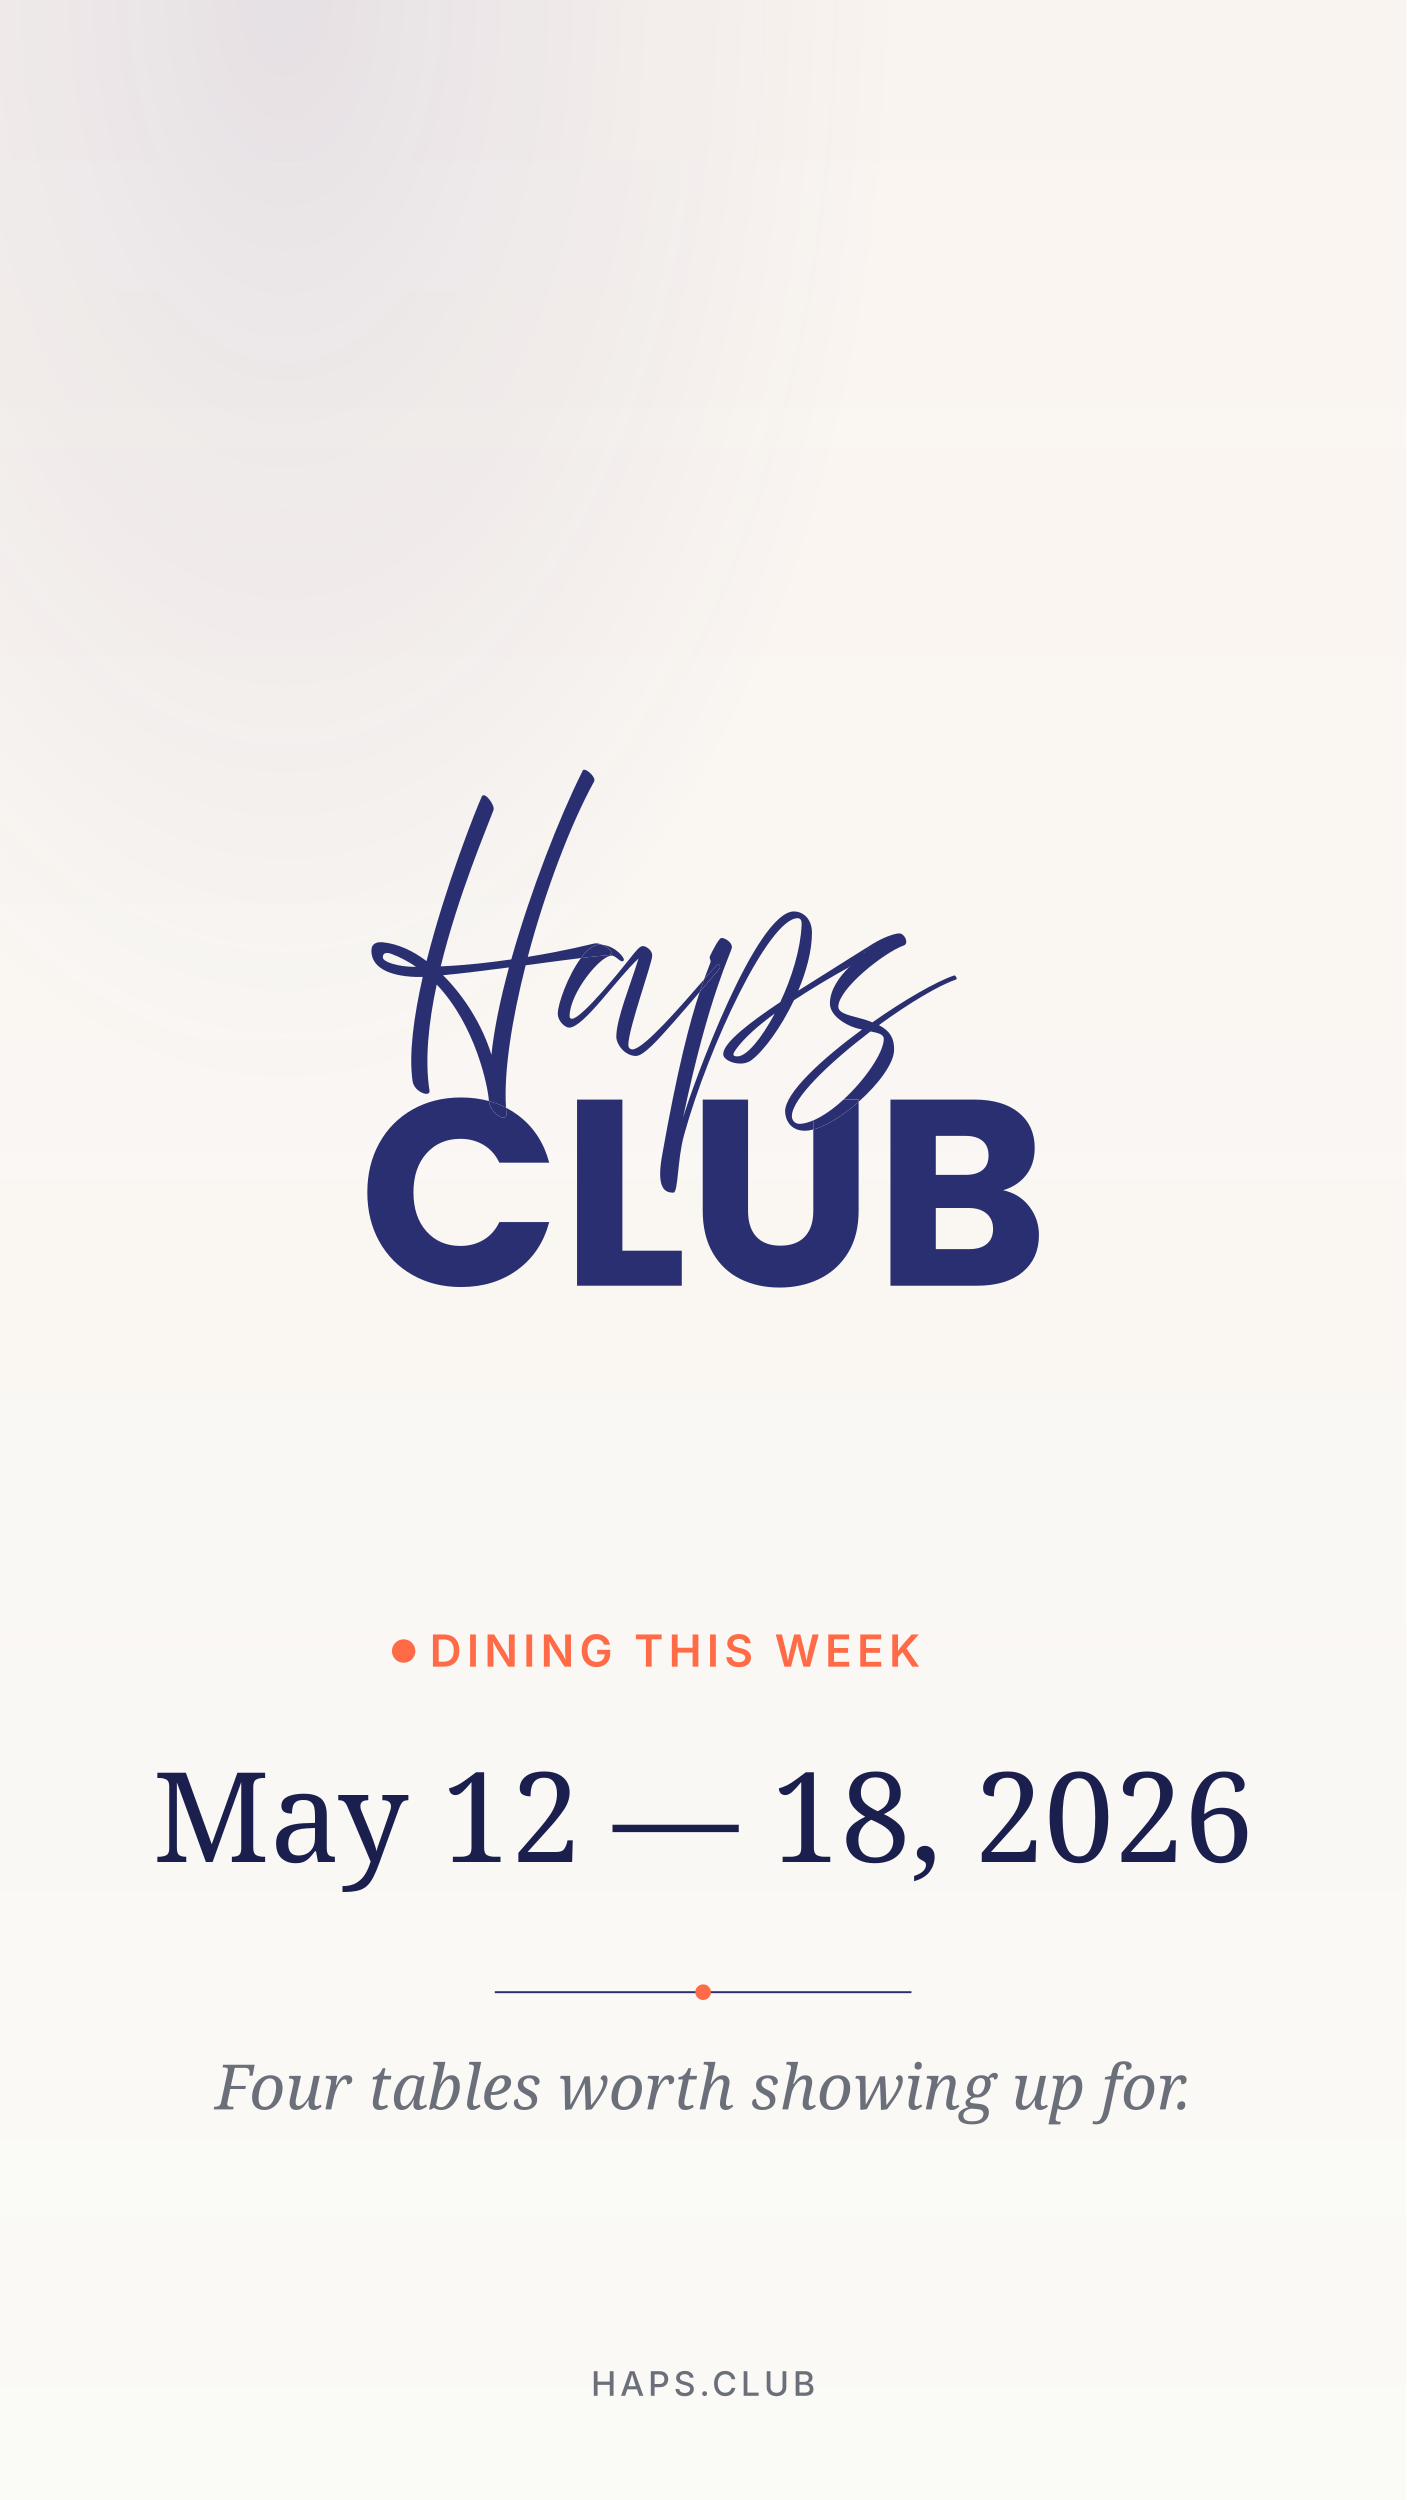
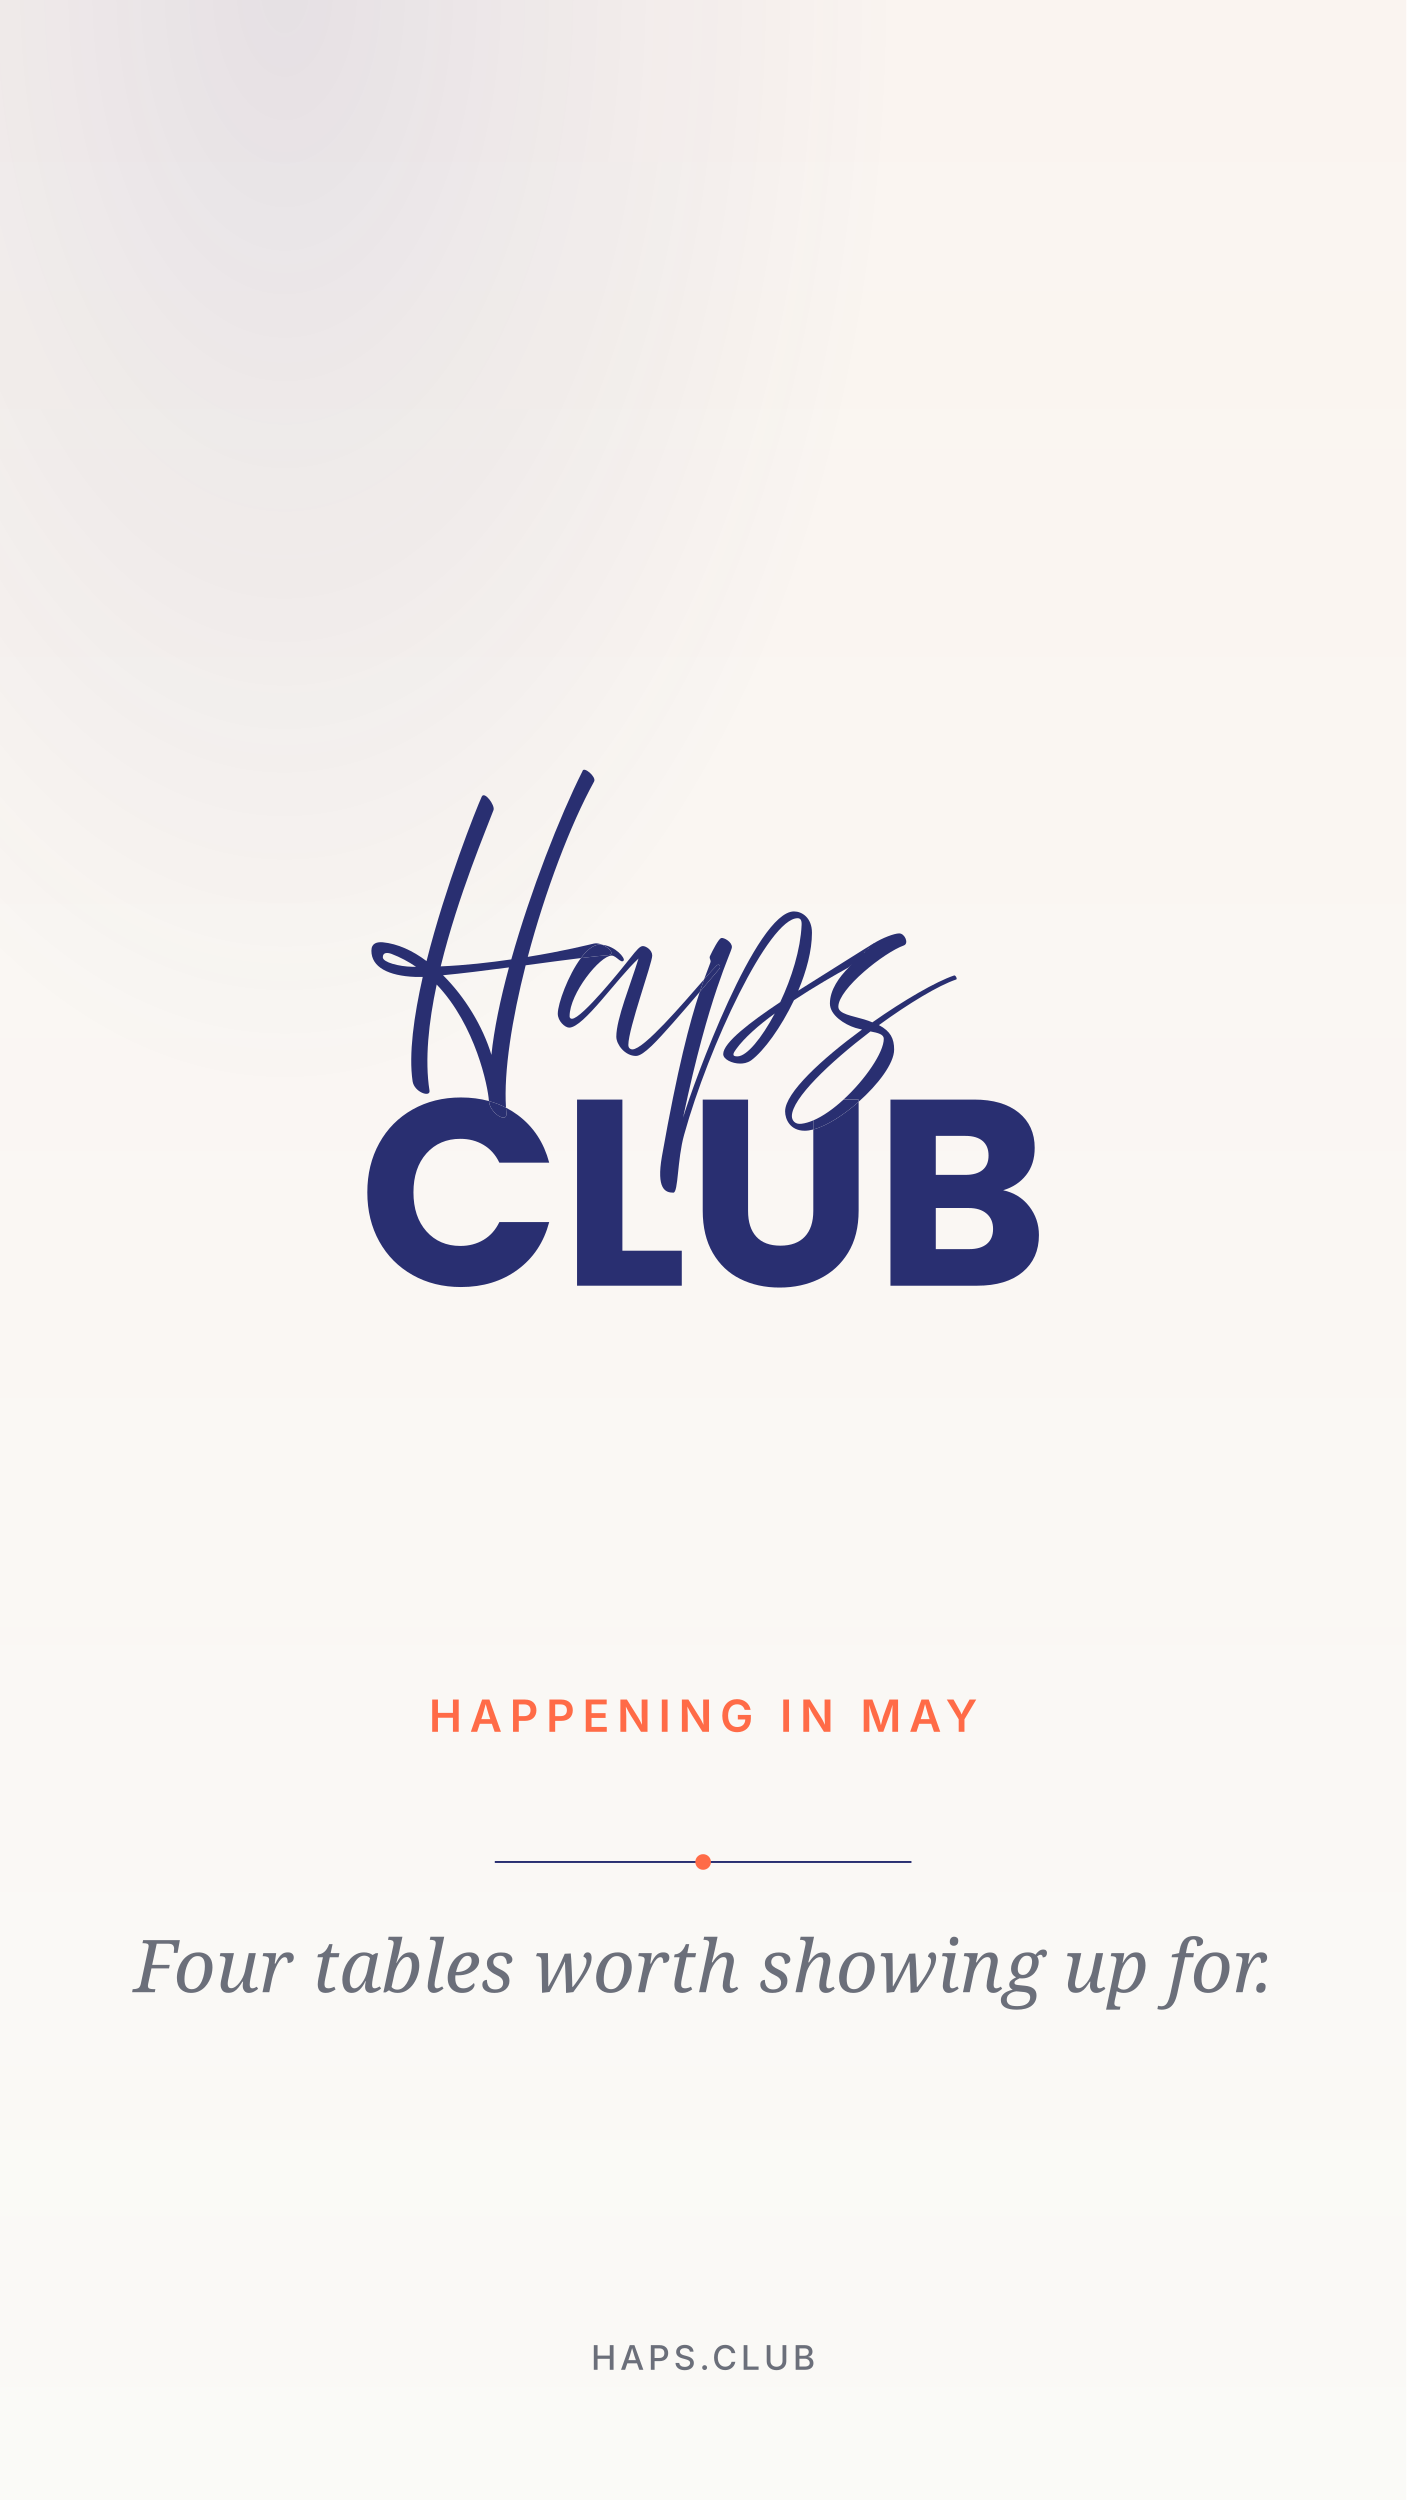
<svg xmlns="http://www.w3.org/2000/svg" viewBox="0 0 1080 1920" width="1080" height="1920">
  <defs>
    <radialGradient id="s1-bg" cx="20%" cy="0%" r="80%">
      <stop offset="0%" stop-color="#292f71" stop-opacity="0.10" />
      <stop offset="55%" stop-color="#292f71" stop-opacity="0" />
    </radialGradient>
    <linearGradient id="s1-coral" x1="0%" y1="0%" x2="0%" y2="100%">
      <stop offset="0%" stop-color="#FF6B47" stop-opacity="0.04" />
      <stop offset="100%" stop-color="#FF6B47" stop-opacity="0" />
    </linearGradient>
    <symbol id="hc-logo-navy" viewBox="0 0 1100 1100">
      <g fill="#292f71">
        <path d="M425.07,448.57c1.12,0,2.23.07,3.31.19-3.45-1.45-7.15-2.19-10.19-1.46-5.61,1.27-36.72,9.18-79.82,16.07,20.91-78.8,51.26-159.38,80.07-211.65,3.06-5.61-12.75-18.87-14.03-12.5-27.8,55.34-62.73,144.84-85.94,227.21-26.27,3.83-55.34,7.14-85.17,8.42,21.17-86.45,56.36-168.56,63.75-188.7,2.04-5.61-10.97-23.46-14.28-16.07-6.63,14.79-43.61,107.1-66.56,198.39-16.83-12.75-34.94-20.91-52.79-22.7-6.63-.51-13.77.76-13.77,10.2,0,19.64,20.15,30.35,53.04,31.62h8.93c-10.71,47.43-17.09,93.33-12.24,125.97,2.04,13.26,21.68,19.89,20.4,11.22-5.87-36.98-1.02-82.62,8.67-128.01,47.18,49.47,61.97,123.68,62.99,140.25,0,.12.02.24.03.36,7.24,1.99,14.11,4.66,20.61,8.02-2.78-43.95,7.24-106.85,23.73-171.84,24.15-3.3,47.59-6.42,66.69-8.75,7.19-9.61,15.02-16.24,22.55-16.24ZM199.14,475.34c-16.06-.25-35.7-5.35-35.7-11.48s5.61-5.86,10.46-4.08c10.71,4.08,20.66,9.44,29.58,15.56h-4.34ZM294.51,581.68c-10.46-34.68-32.13-70.13-58.4-96.14,21.93-2.04,50.49-5.61,79.56-9.44-10.46,38.51-18.11,75.23-21.17,105.57Z" />
        <path d="M464.59,575.05c-1.27,0-4.84-.76-4.84-5.35,0-19.89,28.82-98.69,28.82-107.87,0-6.89-7.65-11.48-11.22-11.48s-7.14,4.08-15.81,15.05c-8.67,10.97-57.89,72.68-69.87,72.68-.77,0-2.81-.25-2.81-3.06,0-27.54,36.72-73.19,50.75-73.19,5.61,0,11.48,10.2,14.54,5.87,1.91-2.86-9.82-17.13-25.76-18.94,8.69,3.65,15.76,11.83,6.64,12.56-7.88.63-19.13,1.87-32.5,3.49-15.46,20.67-27.94,55.13-27.94,67.14,0,8.93,8.67,16.83,13.77,16.83,17.34,0,57.38-59.16,83.64-83.39-9.44,31.11-26.78,72.68-26.78,94.35,0,9.43,10.46,23.21,23.72,23.21,9.18,0,25.76-18.62,44.12-39.27,11.21-12.73,22.96-26.38,32.85-37.95,1.81-5.45,3.56-10.49,5.27-15.22-25.78,29.49-72.71,84.54-86.57,84.54Z" />
        <path d="M428.38,448.76c-1.09-.12-2.19-.19-3.31-.19-7.53,0-15.36,6.63-22.55,16.24,13.37-1.63,24.63-2.86,32.5-3.49,9.13-.73,2.05-8.91-6.64-12.56Z" />
        <path d="M756.76,446.54c-5.93,3.26-57.31,35.95-91.99,57.62,9.95-23.46,16.58-48.45,16.58-69.87,0-18.11-11.99-25.76-21.67-25.76-45.65,0-121.64,207.83-133.88,248.89,31.37-149.43,58.4-199.16,58.91-205.53.51-6.38-9.69-12.24-13-11.22-3.06,1.02-10.2,14.79-13.52,21.93-.51,1.27-.25,2.81.25,3.83l.25.51c.51,1.28.51,2.29,0,3.57-2.41,6.22-4.91,12.76-7.53,20.01,6.95-7.95,12.37-14.04,15.18-16.69,3.57-3.31,5.1,1.79,3.32,3.83-.59.73-10.48,12.54-23.77,28.09-12.14,36.57-26.72,91.72-45.6,198.35-6.89,39.53,4.08,43.86,13.77,43.86,6.12,0,4.59-39.78,13.01-69.87,29.33-106.08,102.26-261.38,136.94-261.38,3.57,0,5.1,2.55,4.84,8.16-1.28,29.58-11.99,64.01-25.76,93.08-35.96,23.97-68.85,48.96-68.85,62.73,0,6.38,10.71,11.48,20.4,11.48,3.57,0,8.42-.51,13.26-3.83,15.56-11.48,36.21-40.04,51.77-72.68,24.81-16.37,50.03-30.81,66.45-39.84,5.96-5.98,12.02-11,16.76-14.73-2.14-1.17,15.21-15.25,13.88-14.53ZM591.58,583.47c-7.65.26-5.1-4.08-1.78-8.67,9.94-13.77,27.03-28.82,46.67-43.1-15.81,29.84-33.66,51.51-44.88,51.77Z" />
        <path d="M566.34,473.81c-2.81,2.65-8.23,8.75-15.18,16.69-1.71,4.73-3.46,9.77-5.27,15.22,13.28-15.56,23.18-27.36,23.77-28.09,1.79-2.04.25-7.14-3.32-3.83Z" />
        <path d="M780.53,575.31c0-13.26-4.33-22.18-18.36-29.58,35.7-26.01,71.91-47.94,93.33-55.08,1.53-.51-.77-5.36-2.55-4.85-21.93,7.4-60.69,29.84-98.69,56.61-3.06-1.27-6.38-2.55-9.95-3.57-14.28-4.34-31.11-6.38-31.11-15.3,0-21.68,55.34-65.54,79.05-73.95,6.38-2.29,1.27-14.54-5.61-14.54-5.87,0-20.52,5.5-31.11,12.24-5.61,3.57-4.66,4.47-6.14,5.89-1.09,1.06-2.76,1.01-5.1,5.04-1.33-.11-3.75.85-2.98,2.59-2.73,1.31-6.97,5.98-10.26,7.76-2.24,1.17.85.38-4.95,7.21-11.76,11.79-23.1,27.29-23.1,43.92,0,14.03,17.6,25.25,30.6,29.33,2.8.76,5.61,1.53,8.16,2.04-48.71,35.7-92.82,76.5-92.82,98.69,0,9.69,6.12,23.46,23.71,23.46,3.16,0,6.62-.53,10.29-1.51v-10.99c-4.98,2.13-9.81,3.56-14.37,4.08-7.91,1.02-11.47-4.33-11.47-9.18,0-21.17,45.65-64.77,94.86-102.26,9.44,1.79,16.07,3.57,16.07,8.92,0,16.32-22.27,49.13-48.61,73.3h18.25v2.69c23.55-20.85,42.85-46.41,42.85-62.99Z" />
        <path d="M291.49,637.38c-10.49-2.88-21.75-4.33-33.8-4.33-21.76,0-41.23,4.86-58.4,14.56-17.18,9.71-30.56,23.25-40.16,40.64-9.6,17.39-14.4,37.17-14.4,59.36s4.8,41.92,14.4,59.2c9.6,17.28,22.98,30.78,40.16,40.48,17.17,9.71,36.64,14.56,58.4,14.56,26.67,0,49.49-6.98,68.48-20.96,18.98-13.97,31.68-33.12,38.08-57.44h-60.16c-4.48,9.39-10.83,16.54-19.04,21.44-8.21,4.91-17.55,7.36-28,7.36-16.85,0-30.51-5.87-40.96-17.6-10.46-11.73-15.68-27.41-15.68-47.04s5.22-35.31,15.68-47.04c10.45-11.73,24.1-17.6,40.96-17.6,10.45,0,19.79,2.46,28,7.36,8.21,4.91,14.56,12.05,19.04,21.44h60.16c-6.4-24.32-19.1-43.52-38.08-57.6-4.47-3.32-9.17-6.23-14.07-8.77.14,2.27.31,4.5.52,6.66,1.27,12.9-20.05.2-21.13-14.69Z" />
        <path d="M312.62,652.06c-.21-2.16-.38-4.4-.52-6.66-6.5-3.36-13.36-6.04-20.61-8.02,1.09,14.89,22.4,27.59,21.13,14.69Z" />
        <polygon points="452.56 635.61 397.84 635.61 397.84 860.24 524.24 860.24 524.24 818 452.56 818 452.56 635.61" />
        <path d="M682.96,770c0,13.44-3.41,23.79-10.24,31.04-6.83,7.25-16.64,10.88-29.44,10.88s-22.51-3.62-29.12-10.88c-6.61-7.25-9.92-17.6-9.92-31.04v-134.4h-54.72v134.08c0,20.05,4.05,37.07,12.16,51.04,8.11,13.97,19.15,24.43,33.12,31.36,13.97,6.94,29.81,10.4,47.52,10.4s33.76-3.52,48.16-10.56c14.4-7.04,25.87-17.49,34.4-31.36,8.53-13.87,12.8-30.83,12.8-50.88v-131.39c-18,15.93-38.48,29.1-54.72,33.42v98.28Z" />
        <path d="M719.43,635.61c-11.89,10.91-24.6,20.04-36.47,25.12v10.99c16.24-4.32,36.72-17.49,54.72-33.42v-2.69h-18.25Z" />
        <path d="M943.44,764.4c-7.9-10.13-18.35-16.58-31.36-19.36,11.52-3.41,20.75-9.49,27.68-18.24,6.93-8.74,10.4-19.73,10.4-32.96,0-17.92-6.46-32.1-19.36-42.56-12.91-10.45-30.77-15.68-53.6-15.68h-101.12v224.64h104.64c23.46,0,41.76-5.49,54.88-16.48,13.12-10.98,19.68-25.86,19.68-44.64,0-13.01-3.95-24.58-11.84-34.72ZM830.79,679.44h35.84c8.96,0,15.84,2.03,20.64,6.08,4.8,4.05,7.2,9.92,7.2,17.6s-2.4,13.5-7.2,17.44c-4.8,3.95-11.68,5.92-20.64,5.92h-35.84v-47.04ZM892.4,809.84c-5.02,4.16-12.11,6.24-21.28,6.24h-40.32v-49.6h39.68c9.17,0,16.37,2.24,21.6,6.72,5.23,4.48,7.84,10.67,7.84,18.56s-2.51,13.92-7.52,18.08Z" />
      </g>
    </symbol>
  </defs>
  <rect width="1080" height="1920" fill="#FAFAF7" />
  <rect width="1080" height="1920" fill="url(#s1-bg)" />
  <rect width="1080" height="1920" fill="url(#s1-coral)" />
  <use href="#hc-logo-navy" x="190" y="440" width="700" height="700" />
-   <g transform="translate(540, 1280)">
-     <circle cx="-230" cy="-12" r="9" fill="#FF6B47" />
-     <text x="-210" y="0" font-family="Inter, sans-serif" font-size="34" font-weight="600" fill="#FF6B47" letter-spacing="4">DINING THIS WEEK</text>
+   <g transform="translate(540, 1330)">
+     <text x="0" y="0" font-family="Inter, sans-serif" font-size="34" font-weight="600" text-anchor="middle" fill="#FF6B47" letter-spacing="6">HAPPENING IN MAY</text>
  </g>
-   <text x="540" y="1430" font-family="Instrument Serif, Georgia, serif" font-size="96" text-anchor="middle" fill="#1a1f4d">May 12 — 18, 2026</text>
-   <line x1="380" y1="1530" x2="700" y2="1530" stroke="#292f71" stroke-width="1.5" />
-   <circle cx="540" cy="1530" r="6" fill="#FF6B47" />
-   <text x="540" y="1620" font-family="Instrument Serif, Georgia, serif" font-style="italic" font-size="48" text-anchor="middle" fill="#6B6F7A">Four tables worth showing up for.</text>
-   <text x="540" y="1840" font-family="Inter, sans-serif" font-size="26" font-weight="500" text-anchor="middle" fill="#6B6F7A" letter-spacing="3">HAPS.CLUB</text>
+   <line x1="380" y1="1430" x2="700" y2="1430" stroke="#292f71" stroke-width="1.5" />
+   <circle cx="540" cy="1430" r="6" fill="#FF6B47" />
+   <text x="540" y="1530" font-family="Instrument Serif, Georgia, serif" font-style="italic" font-size="56" text-anchor="middle" fill="#6B6F7A">Four tables worth showing up for.</text>
+   <text x="540" y="1820" font-family="Inter, sans-serif" font-size="26" font-weight="500" text-anchor="middle" fill="#6B6F7A" letter-spacing="3">HAPS.CLUB</text>
</svg>
